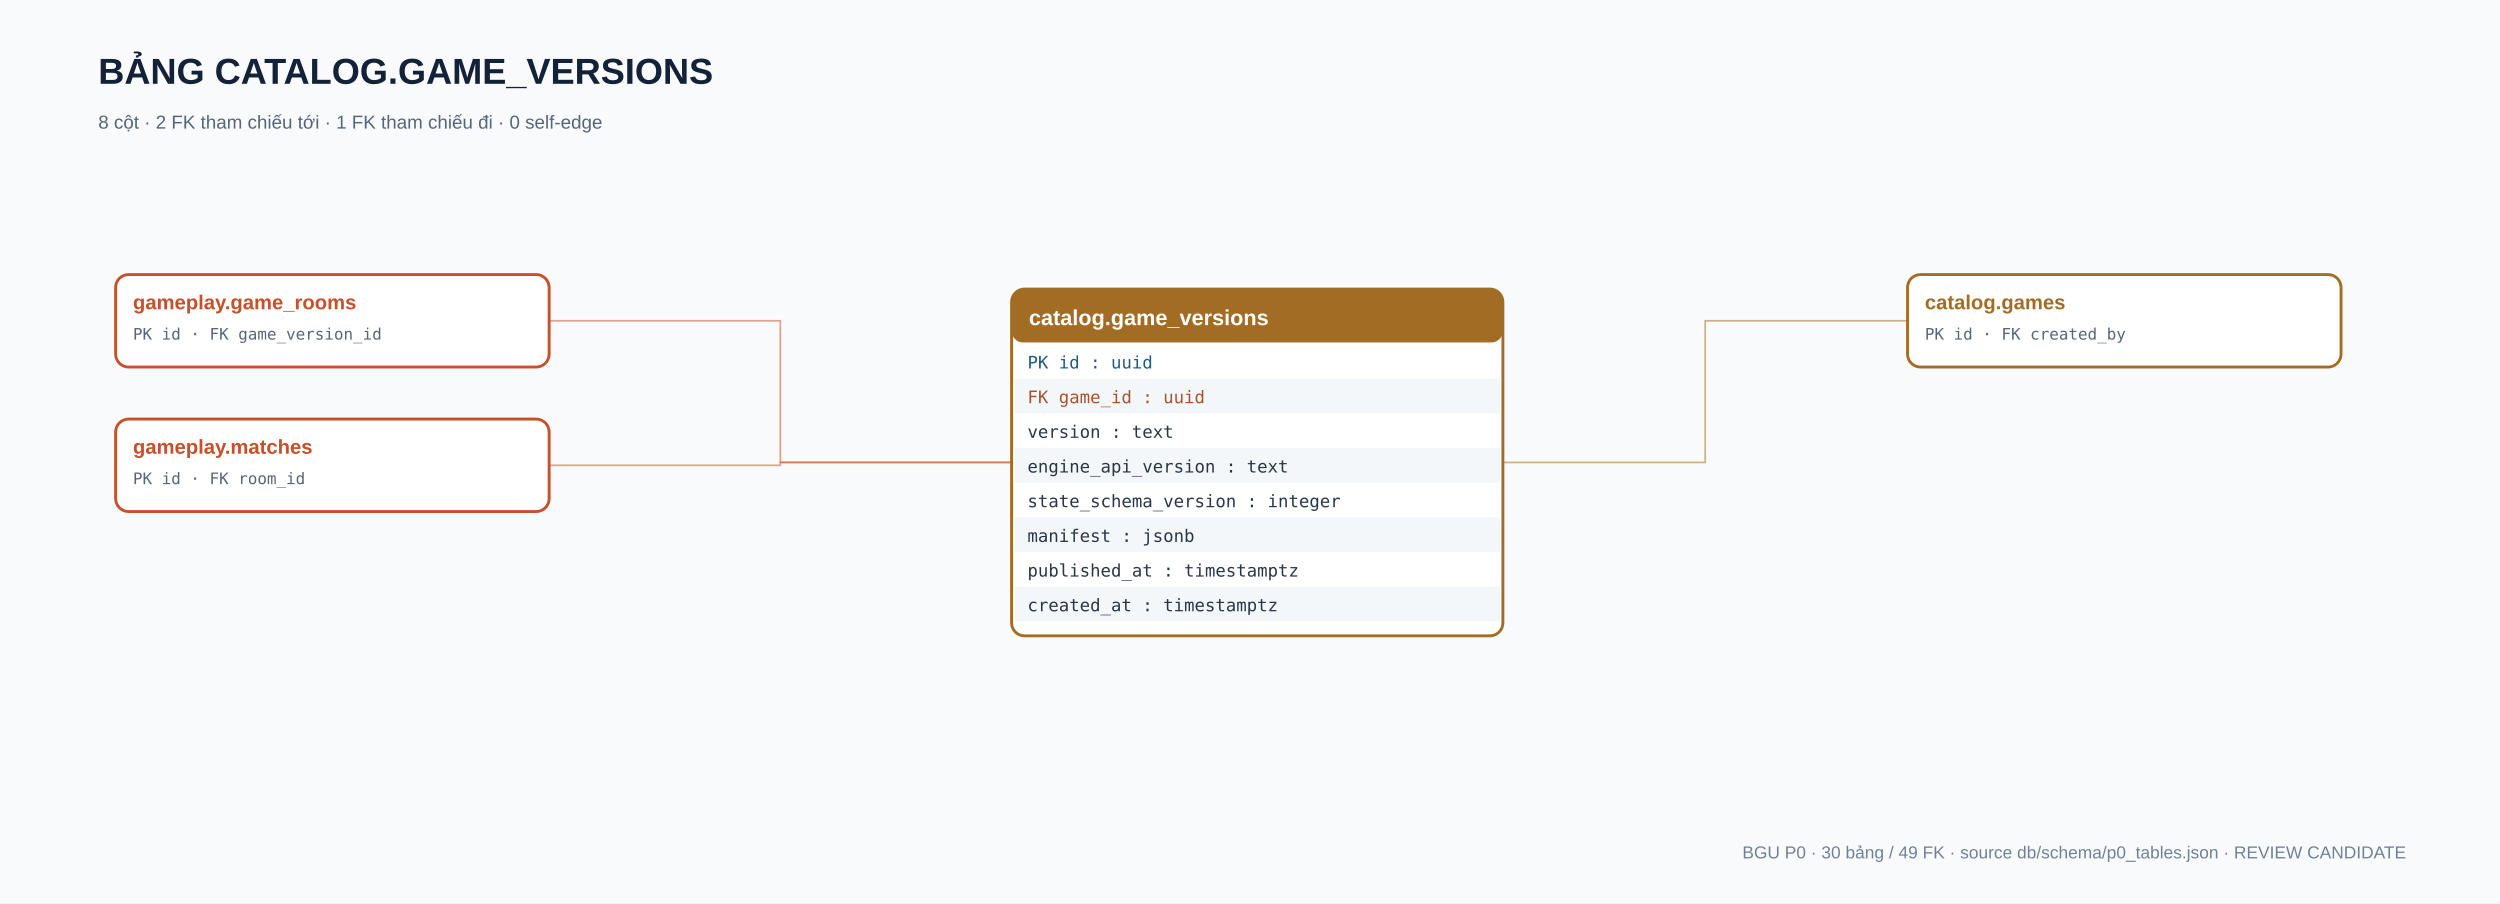
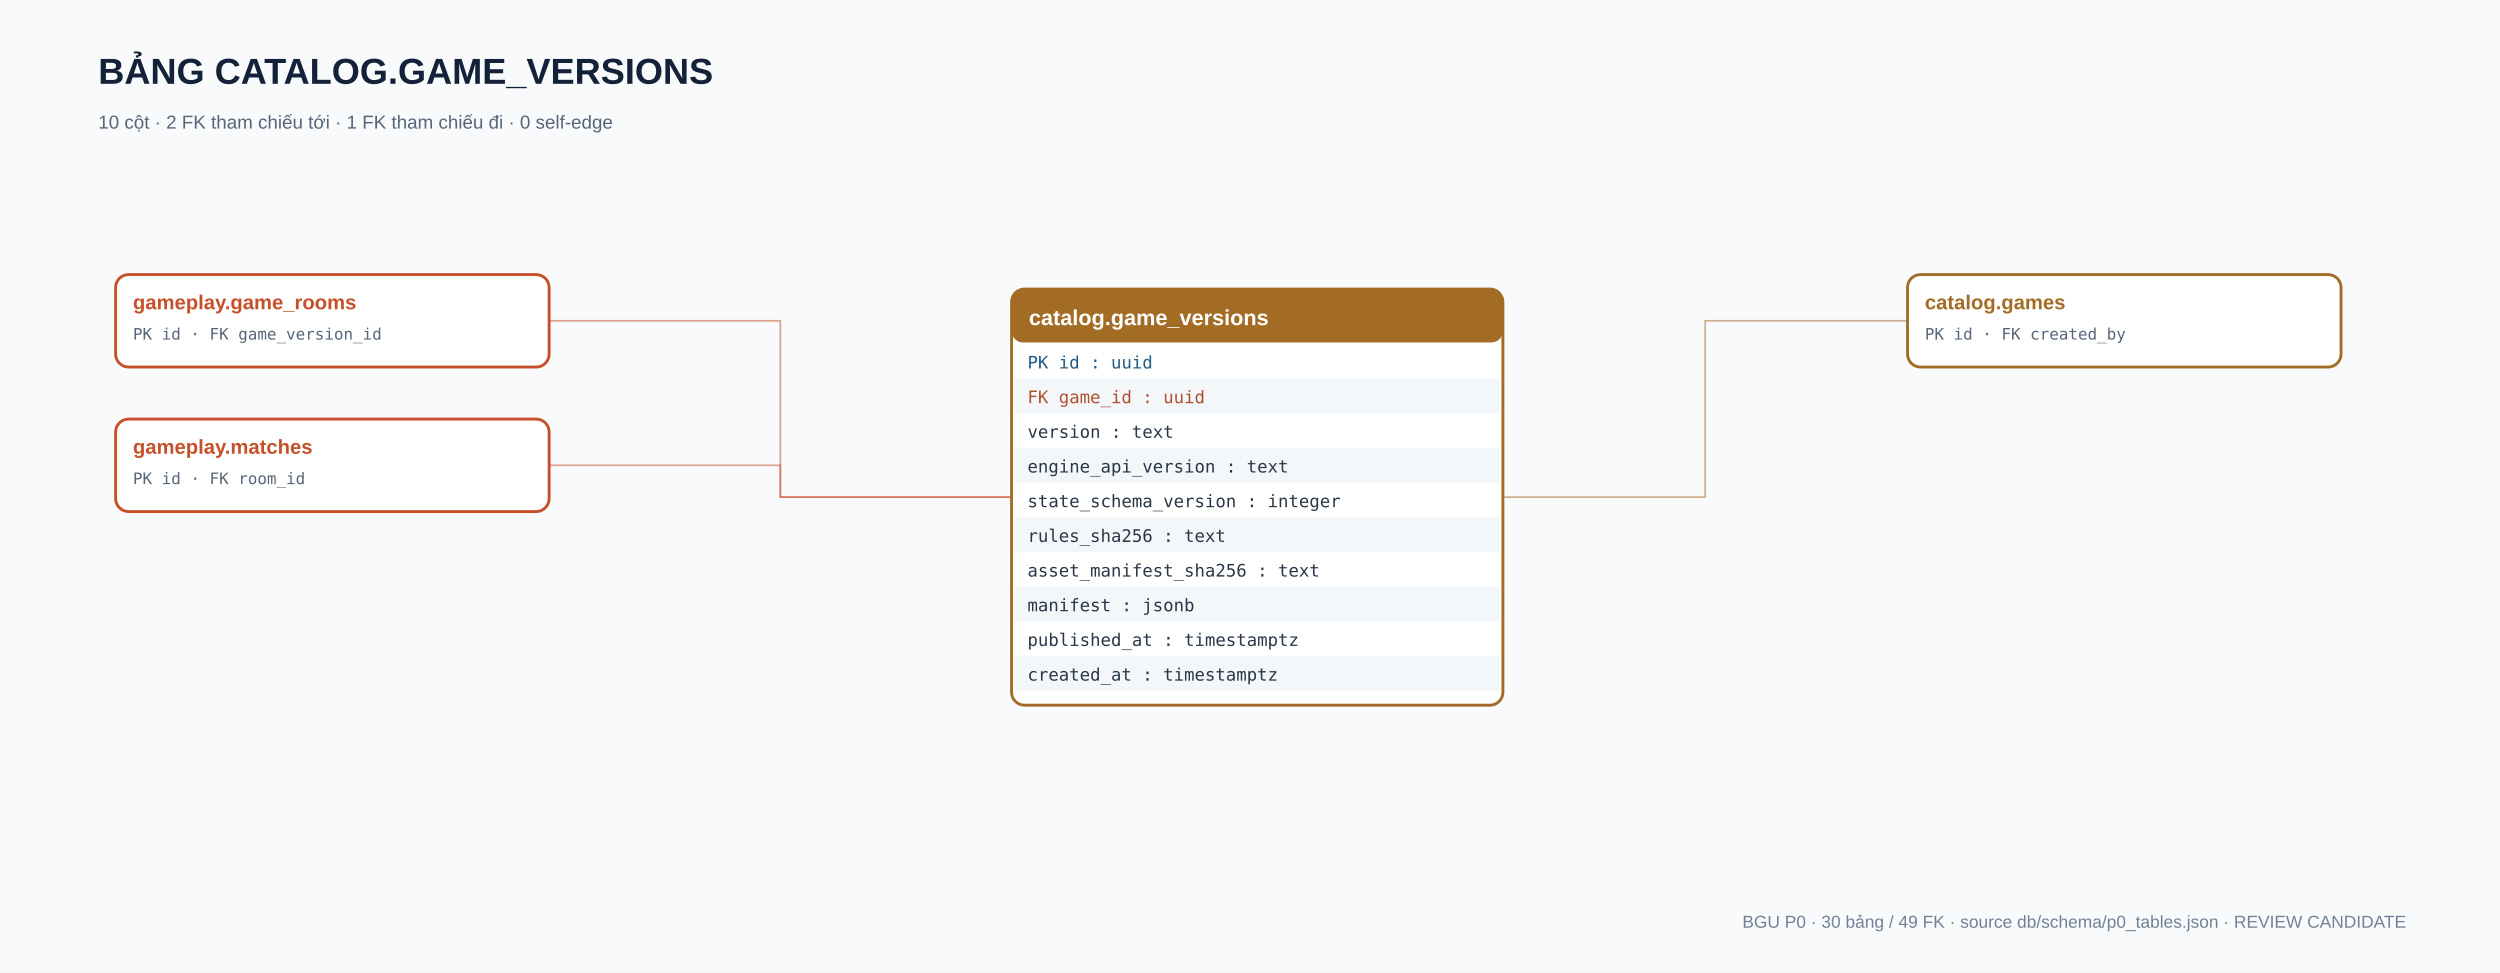
- <svg xmlns="http://www.w3.org/2000/svg" width="1730" height="625" viewBox="0 0 1730 625" role="img" aria-label="BẢNG CATALOG.GAME_VERSIONS">
+ <svg xmlns="http://www.w3.org/2000/svg" width="1730" height="673" viewBox="0 0 1730 673" role="img" aria-label="BẢNG CATALOG.GAME_VERSIONS">
  <rect width="100%" height="100%" fill="#F8FAFC" />
  <text x="68" y="58" font-family="Arial,sans-serif" font-size="25" font-weight="700" fill="#132238">BẢNG CATALOG.GAME_VERSIONS</text>
-   <text x="68" y="89" font-family="Arial,sans-serif" font-size="13" fill="#566579">8 cột · 2 FK tham chiếu tới · 1 FK tham chiếu đi · 0 self-edge</text>
-   <path d="M380,222 L540,222 L540,320 L700,320" fill="none" stroke="#C65029" stroke-width="1.2" opacity=".52" />
-   <path d="M380,322 L540,322 L540,320 L700,320" fill="none" stroke="#C65029" stroke-width="1.2" opacity=".52" />
-   <path d="M1040,320 L1180,320 L1180,222 L1320,222" fill="none" stroke="#A36C25" stroke-width="1.2" opacity=".52" />
-   <rect x="700" y="200" width="340" height="240" rx="9" fill="#FFFFFF" stroke="#A36C25" stroke-width="2" />
+   <text x="68" y="89" font-family="Arial,sans-serif" font-size="13" fill="#566579">10 cột · 2 FK tham chiếu tới · 1 FK tham chiếu đi · 0 self-edge</text>
+   <path d="M380,222 L540,222 L540,344 L700,344" fill="none" stroke="#C65029" stroke-width="1.2" opacity=".52" />
+   <path d="M380,322 L540,322 L540,344 L700,344" fill="none" stroke="#C65029" stroke-width="1.2" opacity=".52" />
+   <path d="M1040,344 L1180,344 L1180,222 L1320,222" fill="none" stroke="#A36C25" stroke-width="1.2" opacity=".52" />
+   <rect x="700" y="200" width="340" height="288" rx="9" fill="#FFFFFF" stroke="#A36C25" stroke-width="2" />
  <rect x="700" y="200" width="340" height="37" rx="8" fill="#A36C25" />
  <text x="712" y="225" font-family="Arial" font-size="15" font-weight="700" fill="#FFFFFF">catalog.game_versions</text>
  <text x="711" y="255" font-family="Consolas,monospace" font-size="12" fill="#215A84">PK  id : uuid</text>
  <rect x="702" y="262" width="336" height="24" fill="#F4F7FA" />
  <text x="711" y="279" font-family="Consolas,monospace" font-size="12" fill="#AD512D">FK  game_id : uuid</text>
  <text x="711" y="303" font-family="Consolas,monospace" font-size="12" fill="#293647">    version : text</text>
  <rect x="702" y="310" width="336" height="24" fill="#F4F7FA" />
  <text x="711" y="327" font-family="Consolas,monospace" font-size="12" fill="#293647">    engine_api_version : text</text>
  <text x="711" y="351" font-family="Consolas,monospace" font-size="12" fill="#293647">    state_schema_version : integer</text>
  <rect x="702" y="358" width="336" height="24" fill="#F4F7FA" />
-   <text x="711" y="375" font-family="Consolas,monospace" font-size="12" fill="#293647">    manifest : jsonb</text>
-   <text x="711" y="399" font-family="Consolas,monospace" font-size="12" fill="#293647">    published_at : timestamptz</text>
+   <text x="711" y="375" font-family="Consolas,monospace" font-size="12" fill="#293647">    rules_sha256 : text</text>
+   <text x="711" y="399" font-family="Consolas,monospace" font-size="12" fill="#293647">    asset_manifest_sha256 : text</text>
  <rect x="702" y="406" width="336" height="24" fill="#F4F7FA" />
-   <text x="711" y="423" font-family="Consolas,monospace" font-size="12" fill="#293647">    created_at : timestamptz</text>
+   <text x="711" y="423" font-family="Consolas,monospace" font-size="12" fill="#293647">    manifest : jsonb</text>
+   <text x="711" y="447" font-family="Consolas,monospace" font-size="12" fill="#293647">    published_at : timestamptz</text>
+   <rect x="702" y="454" width="336" height="24" fill="#F4F7FA" />
+   <text x="711" y="471" font-family="Consolas,monospace" font-size="12" fill="#293647">    created_at : timestamptz</text>
  <rect x="80" y="190" width="300" height="64" rx="9" fill="#FFFFFF" stroke="#C65029" stroke-width="2" />
  <text x="92" y="214" font-family="Arial" font-size="14" font-weight="700" fill="#C65029">gameplay.game_rooms</text>
  <text x="92" y="235" font-family="monospace" font-size="11" fill="#566579">PK id · FK game_version_id</text>
  <rect x="80" y="290" width="300" height="64" rx="9" fill="#FFFFFF" stroke="#C65029" stroke-width="2" />
  <text x="92" y="314" font-family="Arial" font-size="14" font-weight="700" fill="#C65029">gameplay.matches</text>
  <text x="92" y="335" font-family="monospace" font-size="11" fill="#566579">PK id · FK room_id</text>
  <rect x="1320" y="190" width="300" height="64" rx="9" fill="#FFFFFF" stroke="#A36C25" stroke-width="2" />
  <text x="1332" y="214" font-family="Arial" font-size="14" font-weight="700" fill="#A36C25">catalog.games</text>
  <text x="1332" y="235" font-family="monospace" font-size="11" fill="#566579">PK id · FK created_by</text>
-   <text x="1665" y="594" text-anchor="end" font-family="Arial" font-size="12" fill="#718096">BGU P0 · 30 bảng / 49 FK · source db/schema/p0_tables.json · REVIEW CANDIDATE</text>
+   <text x="1665" y="642" text-anchor="end" font-family="Arial" font-size="12" fill="#718096">BGU P0 · 30 bảng / 49 FK · source db/schema/p0_tables.json · REVIEW CANDIDATE</text>
</svg>
